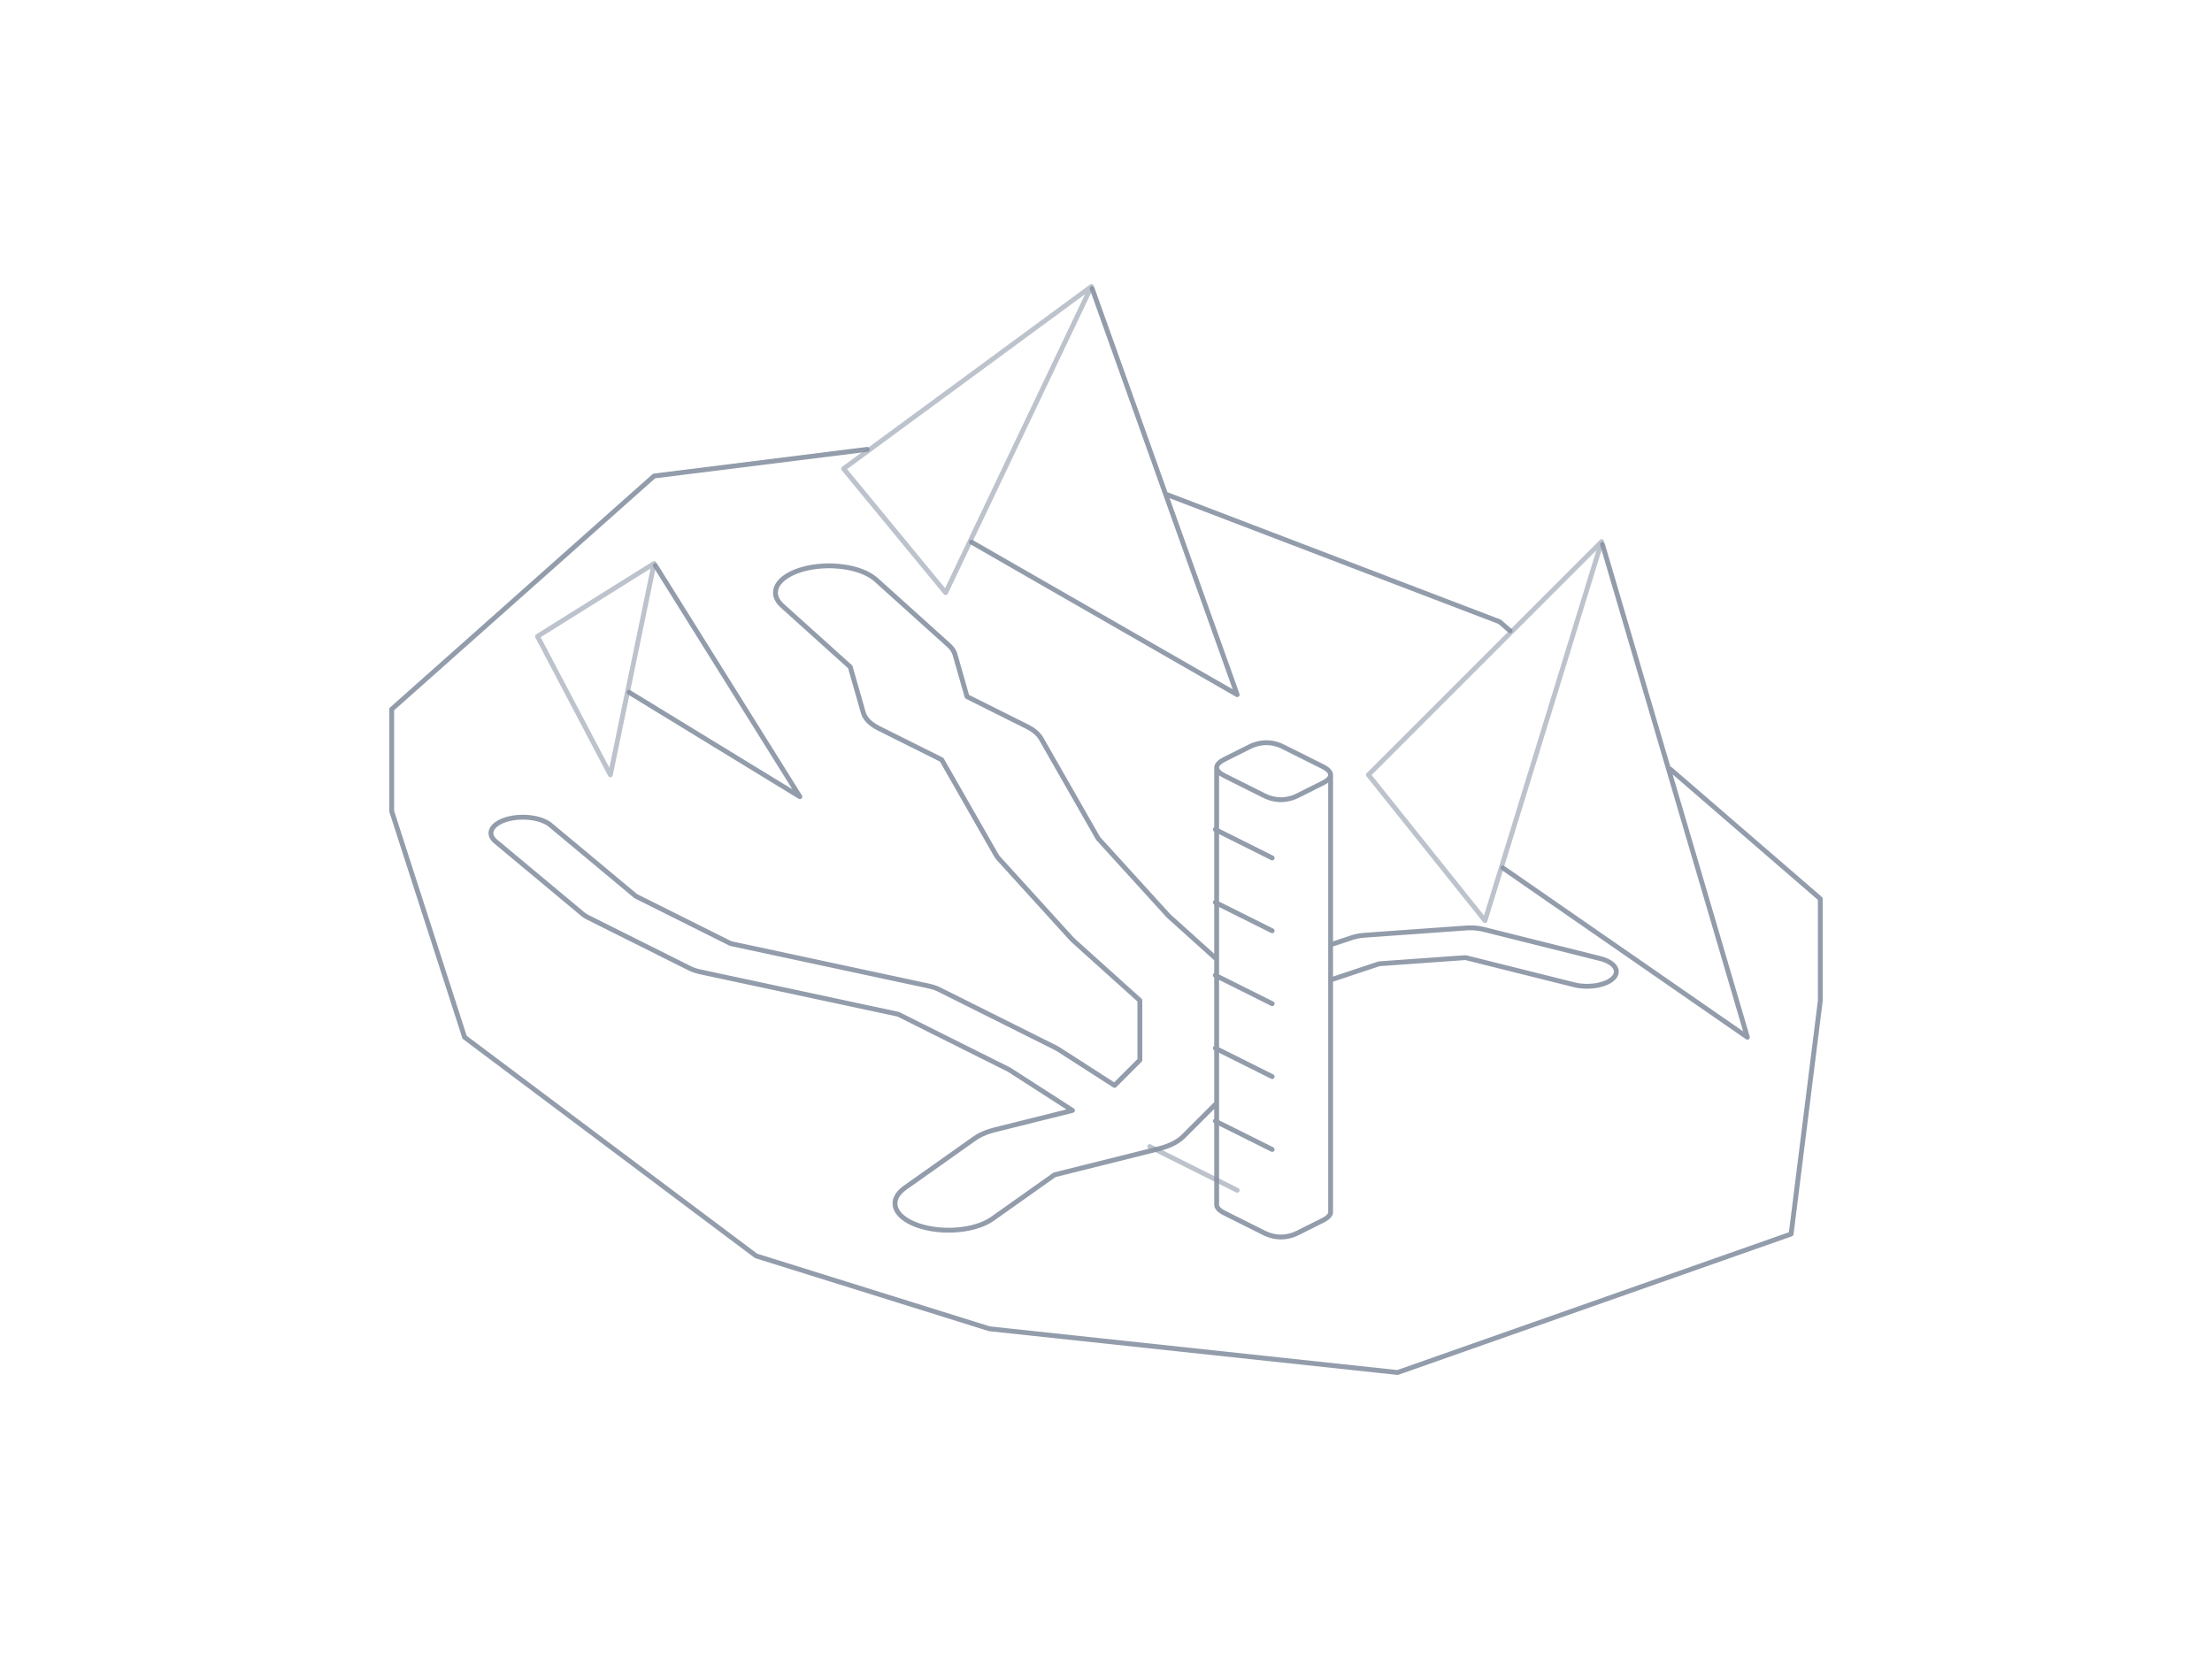
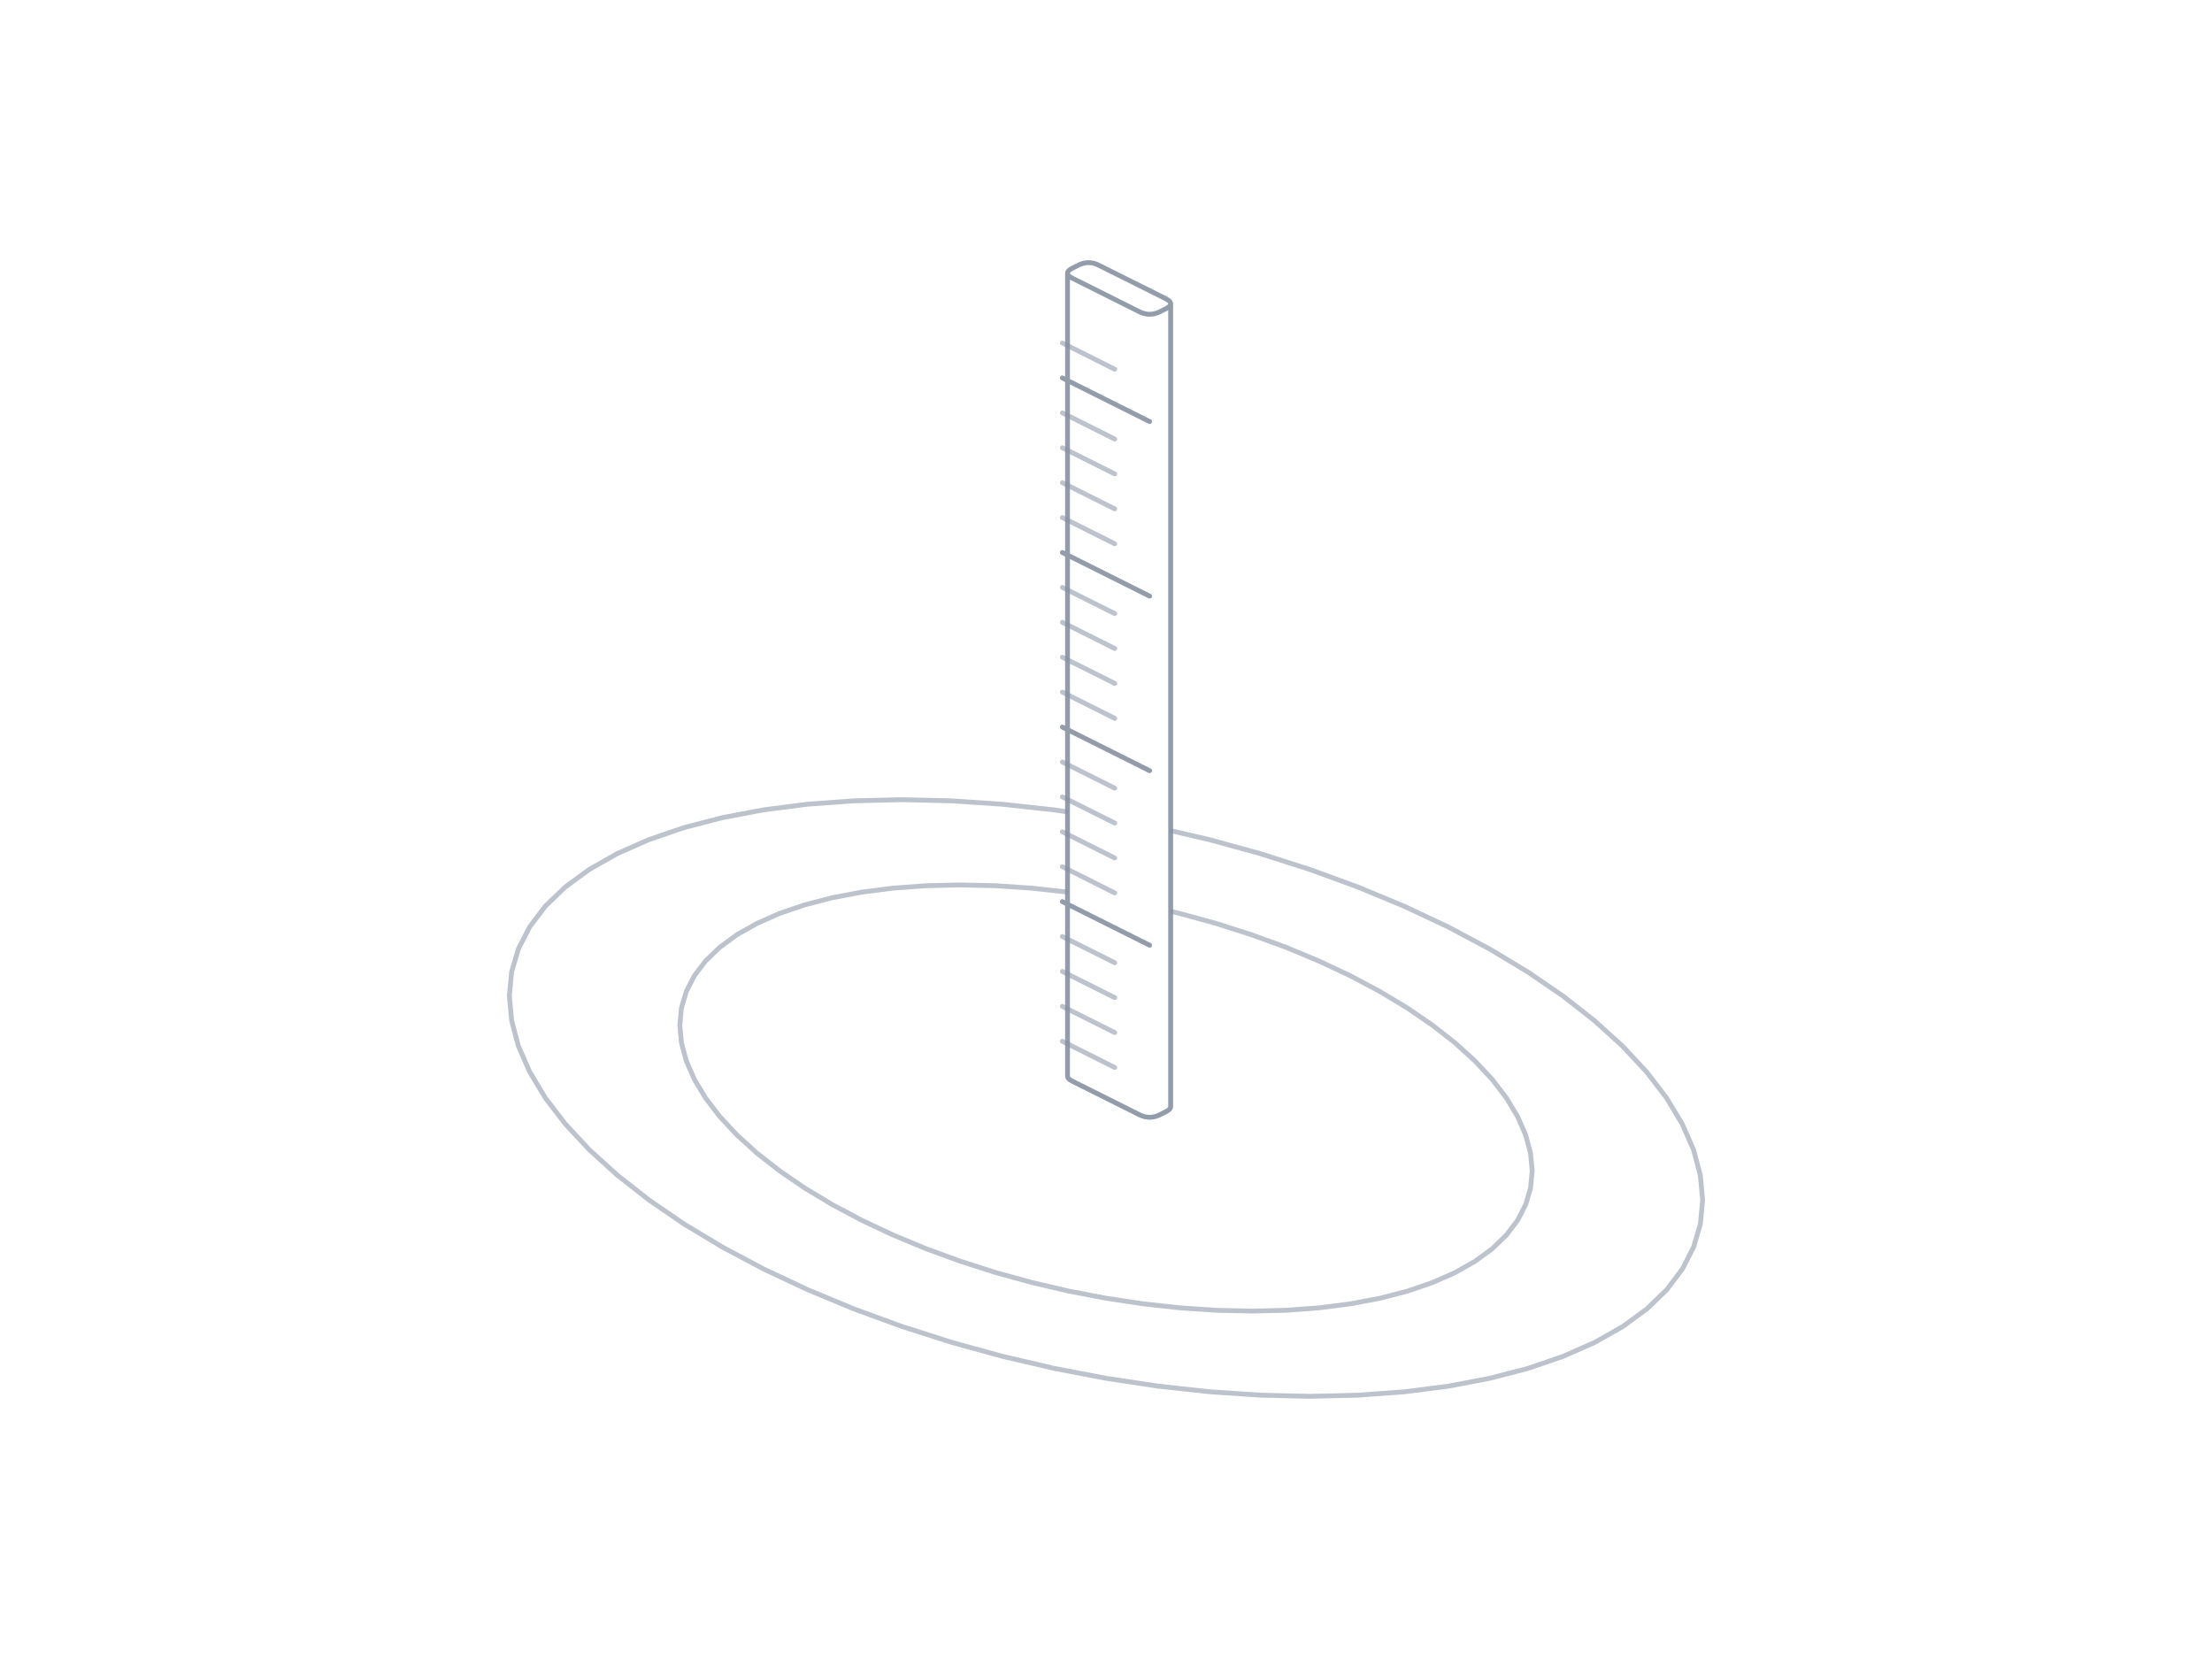
<svg xmlns="http://www.w3.org/2000/svg" viewBox="0 0 480 360" role="img" color="#8792a2" fill="none" stroke="currentColor" stroke-width="1.05" stroke-linecap="round" stroke-linejoin="round">
-   <path vector-effect="non-scaling-stroke" stroke-opacity=".55" d="M183.06,101.71 236.84,62.17 205.20,128.60 183.06,101.71 M296.94,168.14 347.55,117.53 322.24,199.77 296.94,168.14 M116.63,138.09 141.94,122.27 132.45,168.14 116.63,138.09 M249.49,248.80 268.47,258.29" />
-   <path vector-effect="non-scaling-stroke" stroke-opacity=".9" d="M188.18,97.51 141.94,103.29 85.00,153.90 85.00,176.05 100.82,225.08 164.08,272.53 214.69,288.34 303.27,297.83 388.67,267.78 395.00,217.17 395.00,195.03 362.44,166.90 M327.69,136.89 325.41,134.92 253.35,107.37 M237.00,62.63 268.47,150.74 210.81,117.64 M347.73,118.13 379.18,225.08 326.13,188.34 M142.21,122.70 173.57,172.88 136.51,150.23 M321.34,201.55 320.73,201.45 320.10,201.38 319.46,201.34 318.82,201.34 318.18,201.37 296.04,202.95 295.48,203.01 294.94,203.08 294.41,203.18 293.90,203.31 293.42,203.45 289.09,204.89 M263.66,207.83 253.56,198.73 238.29,181.94 225.88,160.21 225.50,159.66 225.00,159.12 224.41,158.61 223.71,158.14 222.92,157.70 209.84,151.16 207.23,142.01 207.03,141.49 206.74,140.98 206.35,140.48 205.88,140.01 190.07,125.77 189.46,125.29 188.77,124.84 187.99,124.42 187.13,124.04 186.20,123.71 185.21,123.42 184.17,123.19 183.09,123.01 181.98,122.88 180.85,122.80 179.71,122.78 178.57,122.82 177.44,122.91 176.34,123.06 175.27,123.26 174.25,123.51 173.28,123.81 172.37,124.16 171.54,124.55 170.79,124.98 170.12,125.44 169.55,125.94 169.08,126.46 168.71,127.00 168.45,127.56 168.31,128.12 168.27,128.69 168.34,129.26 168.53,129.82 168.82,130.38 169.23,130.91 169.73,131.42 184.50,144.72 187.36,154.73 187.56,155.25 187.86,155.76 188.25,156.26 188.72,156.74 189.29,157.19 189.93,157.62 190.65,158.02 204.34,164.86 216.16,185.55 216.43,185.96 216.76,186.36 232.57,203.76 233.00,204.18 247.35,217.09 247.35,230.03 241.85,235.53 229.66,227.69 229.09,227.37 203.78,214.72 203.29,214.50 202.76,214.30 202.20,214.13 201.61,213.98 158.55,204.75 137.96,194.46 119.42,179.01 119.04,178.72 118.60,178.46 118.12,178.22 117.60,178.01 117.03,177.82 116.43,177.66 115.80,177.53 115.15,177.43 114.48,177.36 113.81,177.33 113.13,177.33 112.45,177.36 111.78,177.43 111.13,177.53 110.50,177.66 109.90,177.82 109.34,178.01 108.81,178.22 108.33,178.46 107.90,178.73 107.52,179.01 107.20,179.31 106.94,179.62 106.74,179.95 106.61,180.28 106.54,180.62 106.54,180.96 106.61,181.30 106.74,181.63 106.94,181.96 107.20,182.27 107.52,182.57 126.50,198.39 126.98,198.74 127.55,199.06 149.69,210.13 150.18,210.35 150.70,210.55 151.27,210.72 151.86,210.87 194.92,220.09 218.98,232.12 232.72,240.96 215.82,245.18 214.82,245.46 213.88,245.79 213.01,246.16 212.22,246.58 211.52,247.03 196.33,257.78 195.72,258.27 195.21,258.78 194.80,259.31 194.49,259.86 194.29,260.42 194.21,260.99 194.24,261.56 194.37,262.13 194.62,262.68 194.98,263.22 195.44,263.75 196.00,264.24 196.66,264.71 197.40,265.14 198.23,265.54 199.13,265.89 200.09,266.19 201.11,266.45 202.18,266.66 203.28,266.81 204.40,266.91 205.54,266.95 206.68,266.94 207.81,266.87 208.93,266.74 210.01,266.57 211.06,266.34 212.05,266.05 212.98,265.73 213.85,265.35 214.64,264.94 215.34,264.49 228.84,254.93 251.53,249.26 252.46,249.00 253.34,248.69 254.16,248.35 254.92,247.98 255.60,247.56 256.21,247.12 256.73,246.66 263.66,239.73 M289.09,212.53 299.26,209.14 318.02,207.80 341.55,213.68 342.12,213.81 342.71,213.91 343.32,213.97 343.94,214.01 344.56,214.02 345.18,213.99 345.80,213.94 346.40,213.86 346.98,213.74 347.53,213.60 348.06,213.43 348.55,213.24 349.00,213.03 349.41,212.79 349.76,212.53 350.07,212.26 350.32,211.98 350.51,211.68 350.65,211.38 350.72,211.07 350.74,210.76 350.69,210.44 350.58,210.14 350.41,209.84 350.19,209.55 349.91,209.27 349.57,209.01 349.19,208.76 348.76,208.54 348.28,208.33 347.77,208.15 347.23,208.00 321.92,201.67 321.34,201.55 M274.80,161.16 274.19,161.19 273.58,161.26 272.97,161.38 272.37,161.55 271.78,161.76 271.20,162.03 265.74,164.76 265.21,165.05 264.78,165.34 264.44,165.64 264.20,165.95 264.06,166.25 264.01,166.56 264.01,261.45 264.06,261.76 264.20,262.06 264.44,262.37 264.78,262.67 265.21,262.96 265.74,263.25 274.37,267.57 274.95,267.83 275.54,268.04 276.14,268.21 276.74,268.33 277.35,268.40 277.96,268.43 278.57,268.40 279.18,268.33 279.78,268.21 280.38,268.04 280.97,267.83 281.55,267.57 287.02,264.83 287.55,264.54 287.98,264.25 288.31,263.95 288.55,263.65 288.70,263.34 288.74,263.04 288.74,168.14 288.70,167.83 288.55,167.53 288.31,167.23 287.98,166.93 287.55,166.63 287.02,166.34 278.39,162.03 277.81,161.76 277.22,161.55 276.62,161.38 276.02,161.26 275.41,161.19 274.80,161.16 M288.74,168.14 288.70,168.44 288.55,168.75 288.31,169.05 287.98,169.35 287.55,169.64 287.02,169.93 281.55,172.67 280.97,172.93 280.38,173.15 279.78,173.31 279.18,173.43 278.57,173.51 277.96,173.53 277.35,173.51 276.74,173.43 276.14,173.31 275.54,173.15 274.95,172.93 274.37,172.67 265.74,168.35 265.21,168.06 264.78,167.77 264.44,167.47 264.20,167.17 264.06,166.86 264.01,166.56 M263.72,243.27 276.06,249.43 M263.72,227.45 276.06,233.62 M263.72,211.63 276.06,217.80 M263.72,195.82 276.06,201.98 M263.72,180.00 276.06,186.17" />
+   <path vector-effect="non-scaling-stroke" stroke-opacity=".55" d="M346.06,291.30 339.19,294.33 331.56,296.94 323.23,299.10 314.27,300.80 304.75,302.02 294.73,302.75 284.30,303.00 273.53,302.75 262.50,302.01 251.30,300.79 240.02,299.09 228.73,296.93 217.54,294.32 206.51,291.29 195.74,287.85 185.30,284.03 175.28,279.87 165.75,275.39 156.79,270.63 148.46,265.62 140.83,260.40 133.96,255.01 127.89,249.50 122.67,243.90 118.35,238.26 114.95,232.61 112.50,227.02 111.03,221.50 110.53,216.12 111.02,210.90 112.50,205.89 114.94,201.13 118.33,196.65 122.65,192.49 127.87,188.67 133.94,185.23 140.81,182.20 148.44,179.59 156.77,177.43 165.73,175.73 175.25,174.51 185.27,173.78 195.70,173.53 206.47,173.78 217.50,174.52 228.70,175.74 231.30,176.13 M254.38,180.33 262.46,182.21 273.49,185.24 284.26,188.68 294.70,192.50 304.72,196.66 314.25,201.14 323.21,205.91 331.54,210.92 339.17,216.13 346.04,221.52 352.11,227.03 357.33,232.63 361.65,238.27 365.05,243.92 367.50,249.52 368.97,255.03 369.47,260.41 368.98,265.63 367.50,270.64 365.06,275.40 361.67,279.88 357.35,284.05 352.13,287.86 346.06,291.30 M315.76,276.15 310.85,278.31 305.40,280.18 299.45,281.72 293.05,282.93 286.25,283.80 279.09,284.33 271.64,284.50 263.95,284.33 256.07,283.80 248.07,282.93 240.01,281.71 231.95,280.17 223.95,278.31 216.08,276.14 208.38,273.68 200.93,270.96 193.77,267.98 186.97,264.78 180.57,261.38 174.62,257.80 169.17,254.07 164.25,250.23 159.92,246.29 156.19,242.29 153.10,238.26 150.68,234.23 148.93,230.23 147.88,226.29 147.52,222.45 147.87,218.72 148.93,215.14 150.67,211.74 153.10,208.54 156.18,205.57 159.91,202.84 164.24,200.39 169.15,198.22 174.60,196.36 180.55,194.81 186.95,193.60 193.75,192.73 200.91,192.20 208.36,192.03 216.05,192.20 223.93,192.73 231.30,193.54 M254.38,197.84 256.05,198.23 263.92,200.39 271.62,202.85 279.07,205.57 286.23,208.55 293.03,211.75 299.43,215.15 305.38,218.73 310.83,222.46 315.75,226.30 320.08,230.24 323.81,234.24 326.90,238.27 329.32,242.30 331.07,246.30 332.12,250.24 332.48,254.09 332.13,257.81 331.07,261.39 329.33,264.79 326.90,267.99 323.82,270.97 320.09,273.69 315.76,276.15 M230.53,225.95 241.89,231.64 M230.53,218.38 241.89,224.06 M230.53,210.80 241.89,216.48 M230.53,203.23 241.89,208.91 M230.53,188.07 241.89,193.76 M230.53,180.50 241.89,186.18 M230.53,172.92 241.89,178.60 M230.53,165.35 241.89,171.03 M230.53,150.19 241.89,155.88 M230.53,142.62 241.89,148.30 M230.53,135.04 241.89,140.72 M230.53,127.47 241.89,133.15 M230.53,112.31 241.89,118.00 M230.53,104.74 241.89,110.42 M230.53,97.16 241.89,102.84 M230.53,89.59 241.89,95.27 M230.53,74.43 241.89,80.12" />
+   <path vector-effect="non-scaling-stroke" stroke-opacity=".9" d="M236.21,57.00 235.85,57.01 235.48,57.06 235.12,57.13 234.76,57.23 234.41,57.36 234.06,57.52 232.68,58.21 232.37,58.38 232.11,58.56 231.91,58.74 231.76,58.92 231.68,59.10 231.65,59.28 231.65,233.53 231.68,233.71 231.76,233.90 231.91,234.08 232.11,234.26 232.37,234.43 232.68,234.61 247.32,241.93 247.67,242.08 248.02,242.21 248.38,242.31 248.74,242.38 249.10,242.43 249.47,242.44 249.84,242.43 250.20,242.38 250.56,242.31 250.92,242.21 251.27,242.08 251.62,241.93 253.00,241.24 253.32,241.06 253.57,240.88 253.78,240.71 253.92,240.52 254.00,240.34 254.03,240.16 254.03,65.91 254.00,65.73 253.92,65.55 253.78,65.36 253.57,65.19 253.32,65.01 253.00,64.83 238.36,57.52 238.02,57.36 237.66,57.23 237.30,57.13 236.94,57.06 236.58,57.01 236.21,57.00 M254.03,65.91 254.00,66.09 253.92,66.28 253.78,66.46 253.57,66.64 253.32,66.81 253.00,66.99 251.62,67.68 251.27,67.83 250.92,67.96 250.56,68.06 250.20,68.13 249.84,68.18 249.47,68.19 249.10,68.18 248.74,68.13 248.38,68.06 248.02,67.96 247.67,67.83 247.32,67.68 232.68,60.36 232.37,60.18 232.11,60.01 231.91,59.83 231.76,59.65 231.68,59.46 231.65,59.28 M230.53,195.65 249.47,205.12 M230.53,157.77 249.47,167.24 M230.53,119.89 249.47,129.36 M230.53,82.01 249.47,91.48" />
</svg>
